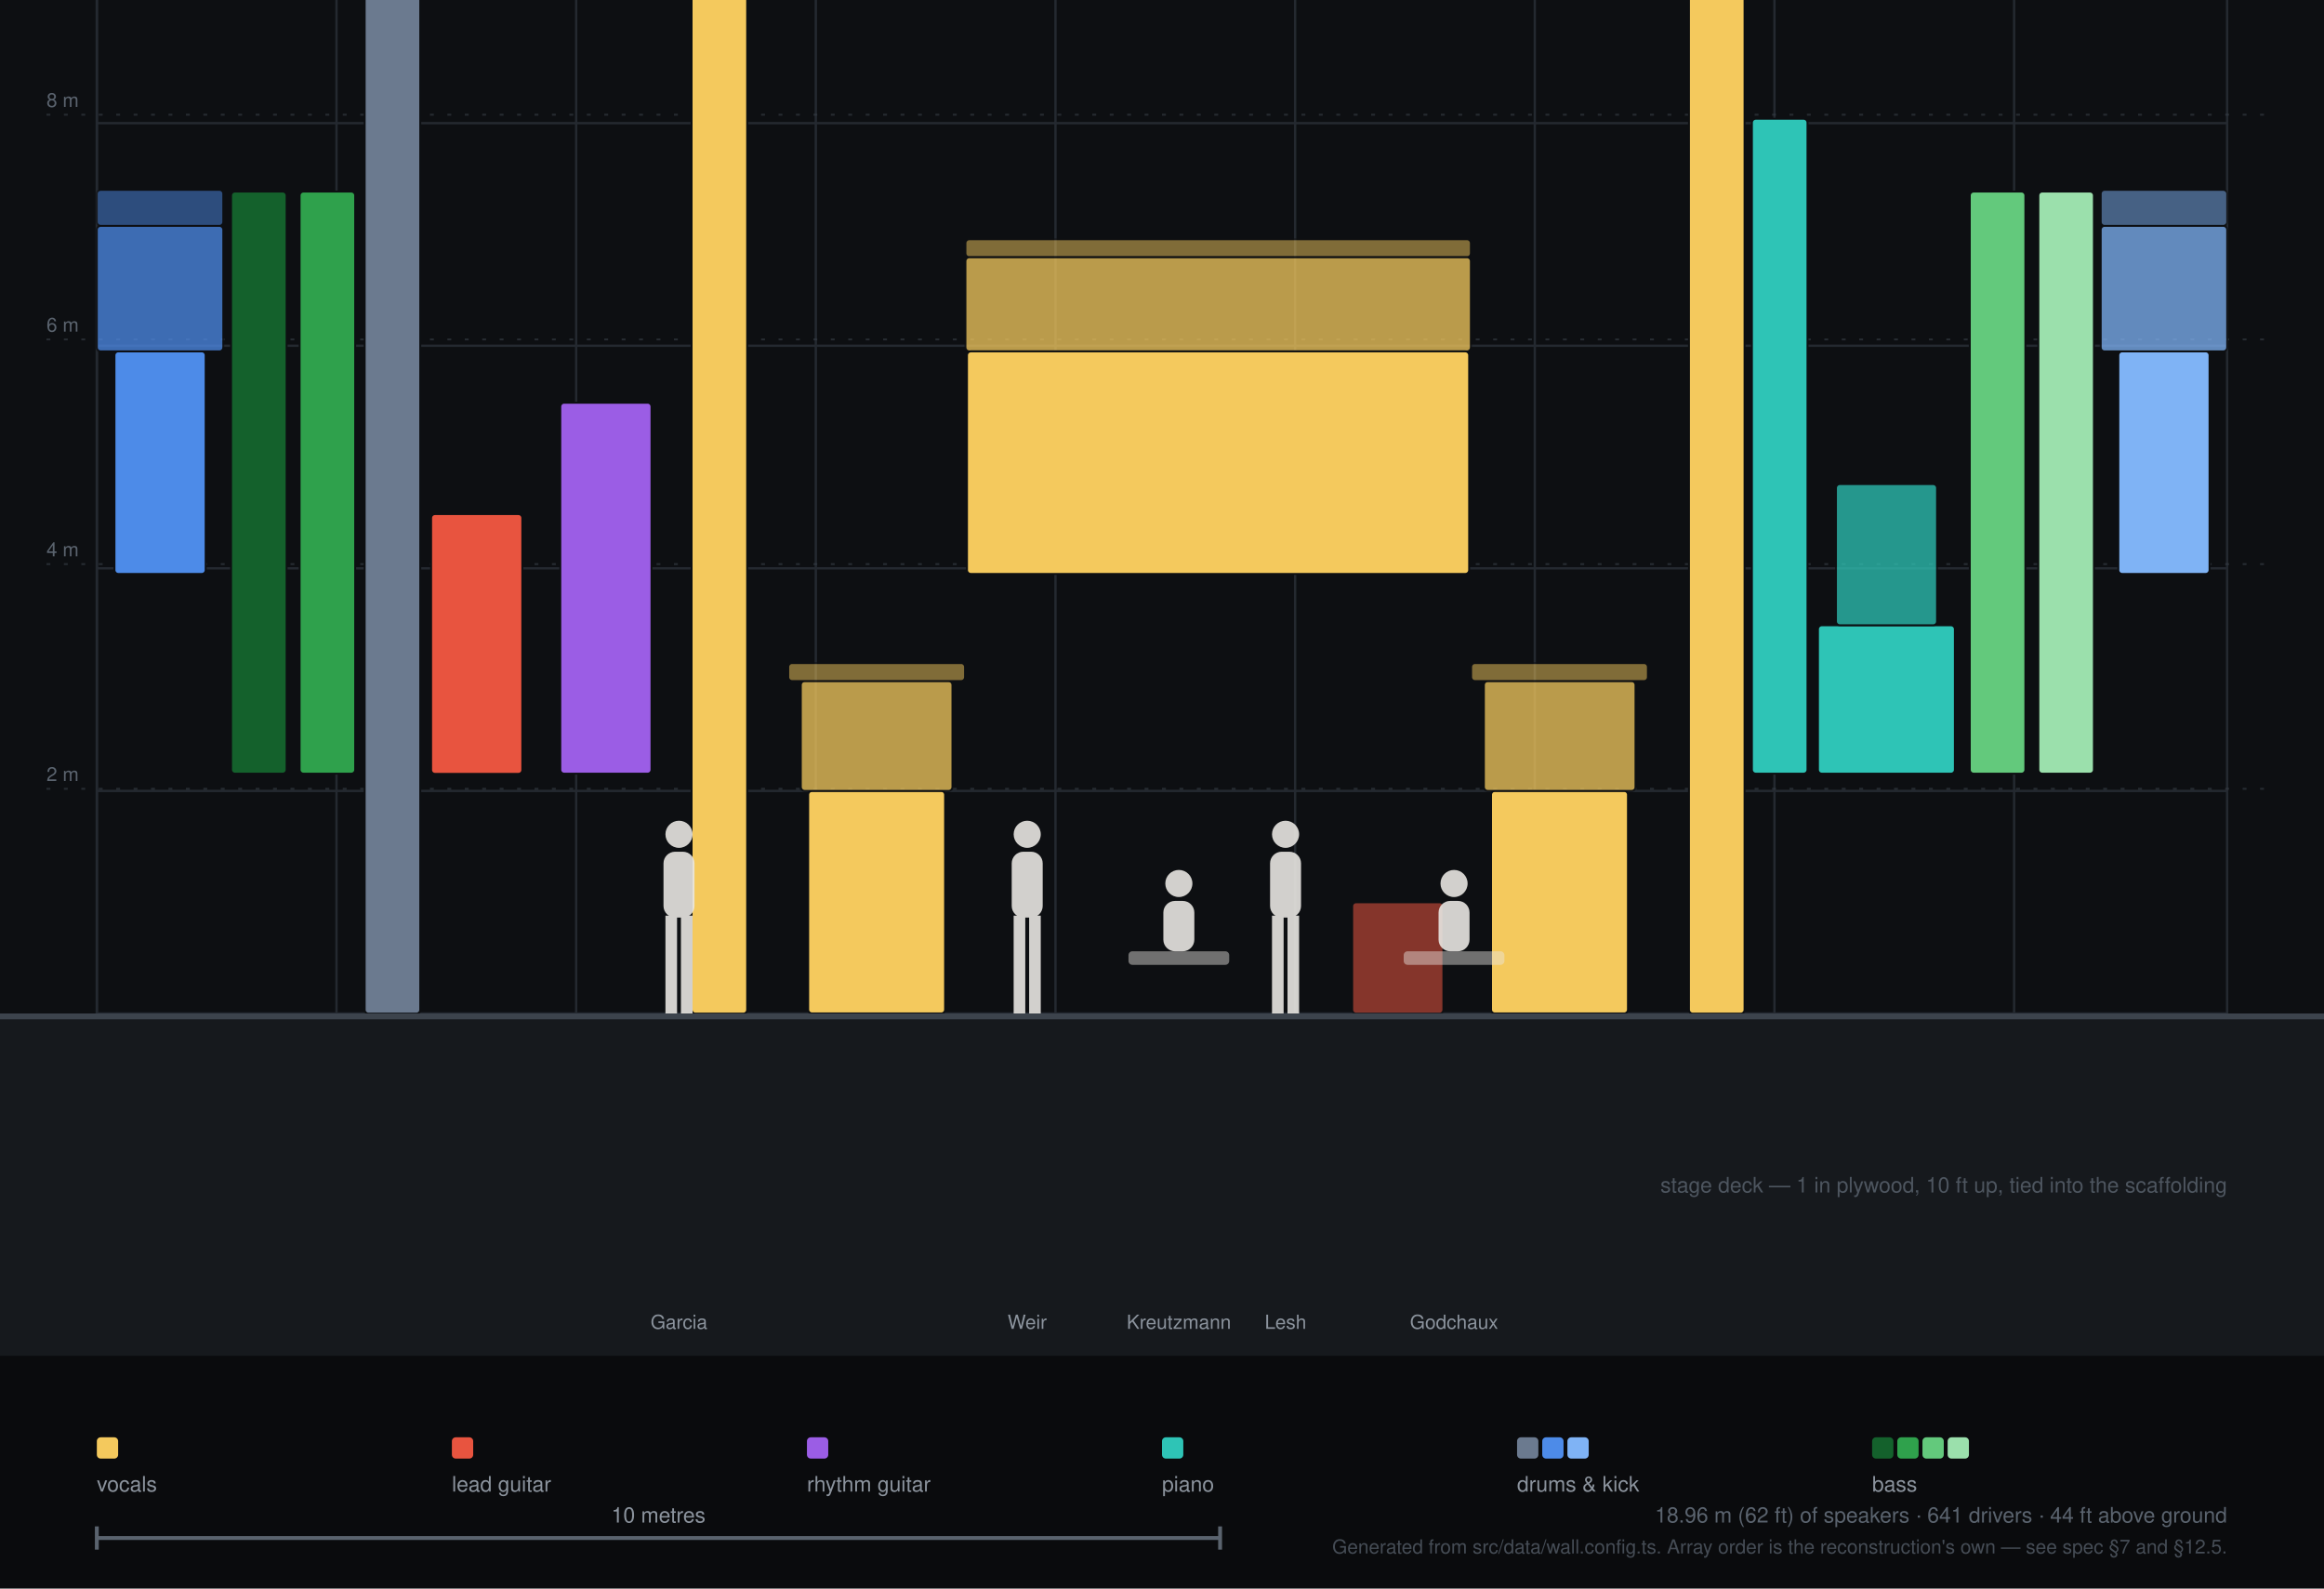
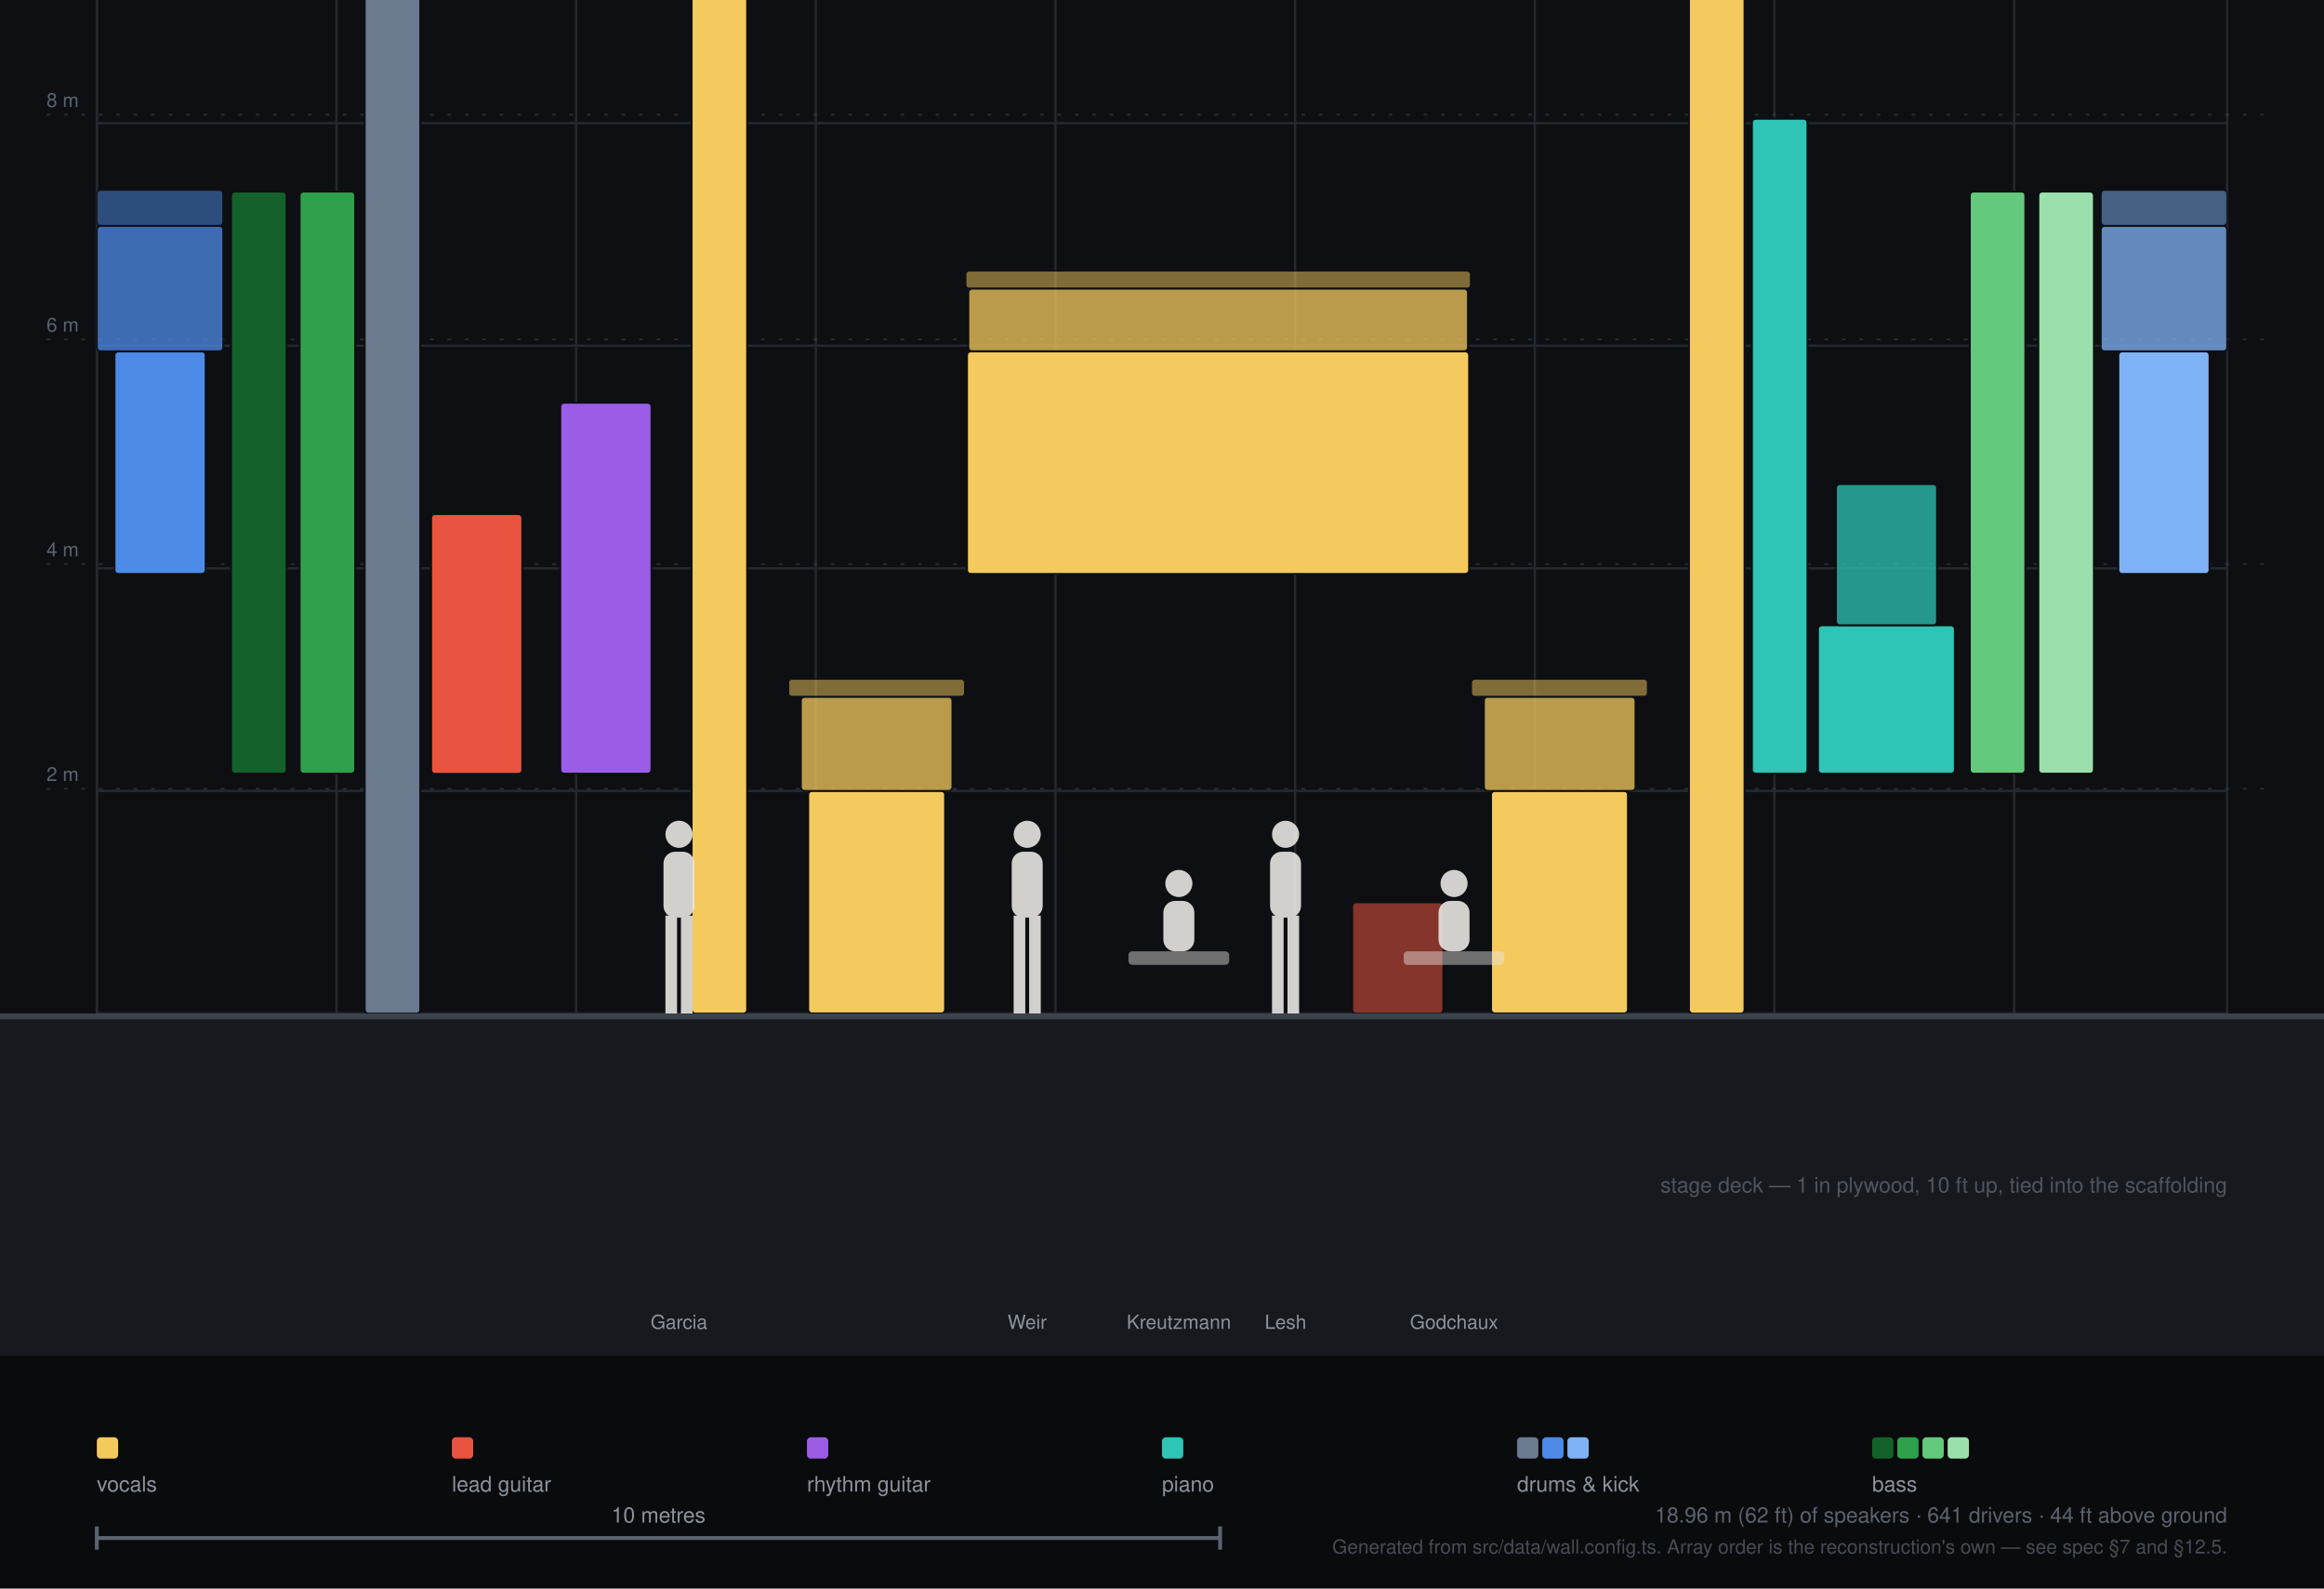
<svg xmlns="http://www.w3.org/2000/svg" viewBox="0 0 1200 820" width="1200" height="820" font-family="ui-sans-serif, -apple-system, 'Segoe UI', Helvetica, Arial, sans-serif">
  <rect width="1200" height="820" fill="#0d0f12" />
  <g stroke="#262b31" stroke-width="1">
    <line x1="24" y1="407.216" x2="1176" y2="407.216" stroke-dasharray="2 7" />
    <line x1="24" y1="291.216" x2="1176" y2="291.216" stroke-dasharray="2 7" />
    <line x1="24" y1="175.216" x2="1176" y2="175.216" stroke-dasharray="2 7" />
    <line x1="24" y1="59.216" x2="1176" y2="59.216" stroke-dasharray="2 7" />
    <line x1="24" y1="-56.784" x2="1176" y2="-56.784" stroke-dasharray="2 7" />
  </g>
  <g fill="#5a636e" font-size="10">
    <text x="24" y="403.216">2 m</text>
    <text x="24" y="287.216">4 m</text>
    <text x="24" y="171.216">6 m</text>
    <text x="24" y="55.216">8 m</text>
    <text x="24" y="-60.784">10 m</text>
  </g>
  <g stroke="#343b44" stroke-width="1.2" opacity="0.6">
    <rect x="50" y="-163.295" width="1099.97" height="686.511" fill="none" />
    <line x1="50" y1="-163.295" x2="50" y2="523.216" />
    <line x1="173.749" y1="-163.295" x2="173.749" y2="523.216" />
    <line x1="297.498" y1="-163.295" x2="297.498" y2="523.216" />
    <line x1="421.246" y1="-163.295" x2="421.246" y2="523.216" />
    <line x1="544.995" y1="-163.295" x2="544.995" y2="523.216" />
    <line x1="668.744" y1="-163.295" x2="668.744" y2="523.216" />
    <line x1="792.493" y1="-163.295" x2="792.493" y2="523.216" />
    <line x1="916.242" y1="-163.295" x2="916.242" y2="523.216" />
    <line x1="1039.99" y1="-163.295" x2="1039.99" y2="523.216" />
    <line x1="50" y1="408.306" x2="1149.97" y2="408.306" />
    <line x1="50" y1="293.397" x2="1149.97" y2="293.397" />
    <line x1="50" y1="178.487" x2="1149.97" y2="178.487" />
    <line x1="50" y1="63.578" x2="1149.97" y2="63.578" />
    <line x1="50" y1="-51.332" x2="1149.97" y2="-51.332" />
  </g>
  <g stroke="#0d0f12" stroke-width="1">
    <rect x="698.2" y="465.8" width="47.1" height="57.5" fill="#E8543F" opacity="0.55" rx="2" />
-     <rect x="498.5" y="123.5" width="261.0" height="9.3" fill="#F4C95D" opacity="0.50" rx="2" />
-     <rect x="498.5" y="132.8" width="261.0" height="48.6" fill="#F4C95D" opacity="0.75" rx="2" />
+     <rect x="498.5" y="139.7" width="261.0" height="9.3" fill="#F4C95D" opacity="0.50" rx="2" />
+     <rect x="500.0" y="149.0" width="258.0" height="32.4" fill="#F4C95D" opacity="0.75" rx="2" />
    <rect x="499.3" y="181.4" width="259.3" height="114.9" fill="#F4C95D" opacity="1.00" rx="2" />
    <rect x="417.3" y="408.3" width="70.7" height="114.9" fill="#F4C95D" opacity="1.00" rx="2" />
-     <rect x="413.5" y="351.6" width="78.3" height="56.7" fill="#F4C95D" opacity="0.75" rx="2" />
-     <rect x="407.0" y="342.3" width="91.3" height="9.3" fill="#F4C95D" opacity="0.50" rx="2" />
+     <rect x="413.5" y="359.7" width="78.3" height="48.6" fill="#F4C95D" opacity="0.75" rx="2" />
+     <rect x="407.0" y="350.4" width="91.3" height="9.3" fill="#F4C95D" opacity="0.50" rx="2" />
    <rect x="769.9" y="408.3" width="70.7" height="114.9" fill="#F4C95D" opacity="1.00" rx="2" />
-     <rect x="766.2" y="351.6" width="78.3" height="56.7" fill="#F4C95D" opacity="0.75" rx="2" />
-     <rect x="759.6" y="342.3" width="91.3" height="9.3" fill="#F4C95D" opacity="0.50" rx="2" />
+     <rect x="766.2" y="359.7" width="78.3" height="48.6" fill="#F4C95D" opacity="0.75" rx="2" />
+     <rect x="759.6" y="350.4" width="91.3" height="9.3" fill="#F4C95D" opacity="0.50" rx="2" />
    <rect x="357.1" y="-77.8" width="28.7" height="601.1" fill="#F4C95D" opacity="1.00" rx="2" />
    <rect x="872.1" y="-77.8" width="28.7" height="601.1" fill="#F4C95D" opacity="1.00" rx="2" />
    <rect x="188.3" y="-77.8" width="28.7" height="601.1" fill="#6B7A8F" opacity="1.00" rx="2" />
    <rect x="119.3" y="98.9" width="28.7" height="300.5" fill="#14612C" opacity="1.00" rx="2" />
    <rect x="154.7" y="98.9" width="28.7" height="300.5" fill="#2FA14C" opacity="1.00" rx="2" />
    <rect x="1017.1" y="98.9" width="28.7" height="300.5" fill="#63C97C" opacity="1.00" rx="2" />
    <rect x="1052.5" y="98.9" width="28.7" height="300.5" fill="#9BE0AC" opacity="1.00" rx="2" />
    <rect x="289.3" y="207.9" width="47.1" height="191.5" fill="#9B5DE5" opacity="1.00" rx="2" />
    <rect x="222.6" y="265.4" width="47.1" height="134.1" fill="#E8543F" opacity="1.00" rx="2" />
    <rect x="904.6" y="61.3" width="28.7" height="338.1" fill="#2EC4B6" opacity="1.00" rx="2" />
    <rect x="938.7" y="322.8" width="70.7" height="76.6" fill="#2EC4B6" opacity="1.00" rx="2" />
    <rect x="948.0" y="249.9" width="52.2" height="72.9" fill="#2EC4B6" opacity="0.75" rx="2" />
    <rect x="59.1" y="181.4" width="47.1" height="114.9" fill="#4D8BE8" opacity="1.00" rx="2" />
    <rect x="50.0" y="116.6" width="65.3" height="64.8" fill="#4D8BE8" opacity="0.75" rx="2" />
    <rect x="50.0" y="98.0" width="65.3" height="18.6" fill="#4D8BE8" opacity="0.50" rx="2" />
    <rect x="1093.8" y="181.4" width="47.1" height="114.9" fill="#7FB3F5" opacity="1.00" rx="2" />
    <rect x="1084.7" y="116.6" width="65.3" height="64.8" fill="#7FB3F5" opacity="0.75" rx="2" />
    <rect x="1084.7" y="98.0" width="65.3" height="18.6" fill="#7FB3F5" opacity="0.50" rx="2" />
  </g>
  <rect x="0" y="523.216" width="1200" height="176.784" fill="#16191d" />
  <rect x="0" y="523.216" width="1200" height="3" fill="#3c434c" />
  <rect x="0" y="700" width="1200" height="120" fill="#0a0b0d" />
  <text x="1150" y="615.608" fill="#4d555f" font-size="11" text-anchor="end">stage deck — 1 in plywood, 10 ft up, tied into the scaffolding</text>
  <g fill="#e8e6e1" opacity="0.9">
    <g transform="translate(350.6,421.7)">
      <circle cx="0" cy="9" r="7" />
      <rect x="-8" y="18" width="16" height="34" rx="6" />
      <rect x="-7" y="51" width="6" height="50.5" />
      <rect x="1" y="51" width="6" height="50.5" />
    </g>
    <g transform="translate(530.4,421.7)">
      <circle cx="0" cy="9" r="7" />
      <rect x="-8" y="18" width="16" height="34" rx="6" />
      <rect x="-7" y="51" width="6" height="50.5" />
      <rect x="1" y="51" width="6" height="50.5" />
    </g>
    <g transform="translate(608.7,447.1)">
      <circle cx="0" cy="9" r="7" />
      <rect x="-8" y="18" width="16" height="26" rx="6" />
      <rect x="-26" y="44" width="52" height="7" rx="2" opacity="0.5" />
    </g>
    <g transform="translate(663.8,421.7)">
      <circle cx="0" cy="9" r="7" />
      <rect x="-8" y="18" width="16" height="34" rx="6" />
      <rect x="-7" y="51" width="6" height="50.5" />
      <rect x="1" y="51" width="6" height="50.5" />
    </g>
    <g transform="translate(750.8,447.1)">
      <circle cx="0" cy="9" r="7" />
      <rect x="-8" y="18" width="16" height="26" rx="6" />
      <rect x="-26" y="44" width="52" height="7" rx="2" opacity="0.5" />
    </g>
  </g>
  <g fill="#8b939d" font-size="10" text-anchor="middle">
    <text x="350.6" y="686">Garcia</text>
    <text x="530.4" y="686">Weir</text>
    <text x="608.7" y="686">Kreutzmann</text>
    <text x="663.8" y="686">Lesh</text>
    <text x="750.8" y="686">Godchaux</text>
  </g>
  <g font-size="11">
    <rect x="50" y="742" width="11" height="11" fill="#F4C95D" rx="2" />
    <text x="50" y="770" fill="#8b939d">vocals</text>
    <rect x="233.333" y="742" width="11" height="11" fill="#E8543F" rx="2" />
    <text x="233.333" y="770" fill="#8b939d">lead guitar</text>
    <rect x="416.667" y="742" width="11" height="11" fill="#9B5DE5" rx="2" />
    <text x="416.667" y="770" fill="#8b939d">rhythm guitar</text>
    <rect x="600" y="742" width="11" height="11" fill="#2EC4B6" rx="2" />
    <text x="600" y="770" fill="#8b939d">piano</text>
    <rect x="783.333" y="742" width="11" height="11" fill="#6B7A8F" rx="2" />
    <rect x="796.333" y="742" width="11" height="11" fill="#4D8BE8" rx="2" />
    <rect x="809.333" y="742" width="11" height="11" fill="#7FB3F5" rx="2" />
    <text x="783.333" y="770" fill="#8b939d">drums &amp; kick</text>
    <rect x="966.667" y="742" width="11" height="11" fill="#14612C" rx="2" />
    <rect x="979.667" y="742" width="11" height="11" fill="#2FA14C" rx="2" />
    <rect x="992.667" y="742" width="11" height="11" fill="#63C97C" rx="2" />
    <rect x="1005.667" y="742" width="11" height="11" fill="#9BE0AC" rx="2" />
    <text x="966.667" y="770" fill="#8b939d">bass</text>
  </g>
  <g stroke="#5a636e" stroke-width="2">
    <line x1="50" y1="794" x2="630" y2="794" />
    <line x1="50" y1="788" x2="50" y2="800" />
    <line x1="630" y1="788" x2="630" y2="800" />
  </g>
  <text x="340" y="786" fill="#8b939d" font-size="11" text-anchor="middle">10 metres</text>
  <text x="1150" y="786" fill="#5a636e" font-size="11" text-anchor="end">18.96 m (62 ft) of speakers · 641 drivers · 44 ft above ground</text>
  <text x="1150" y="802" fill="#454c55" font-size="10" text-anchor="end">Generated from src/data/wall.config.ts. Array order is the reconstruction's own — see spec §7 and §12.5.</text>
</svg>
